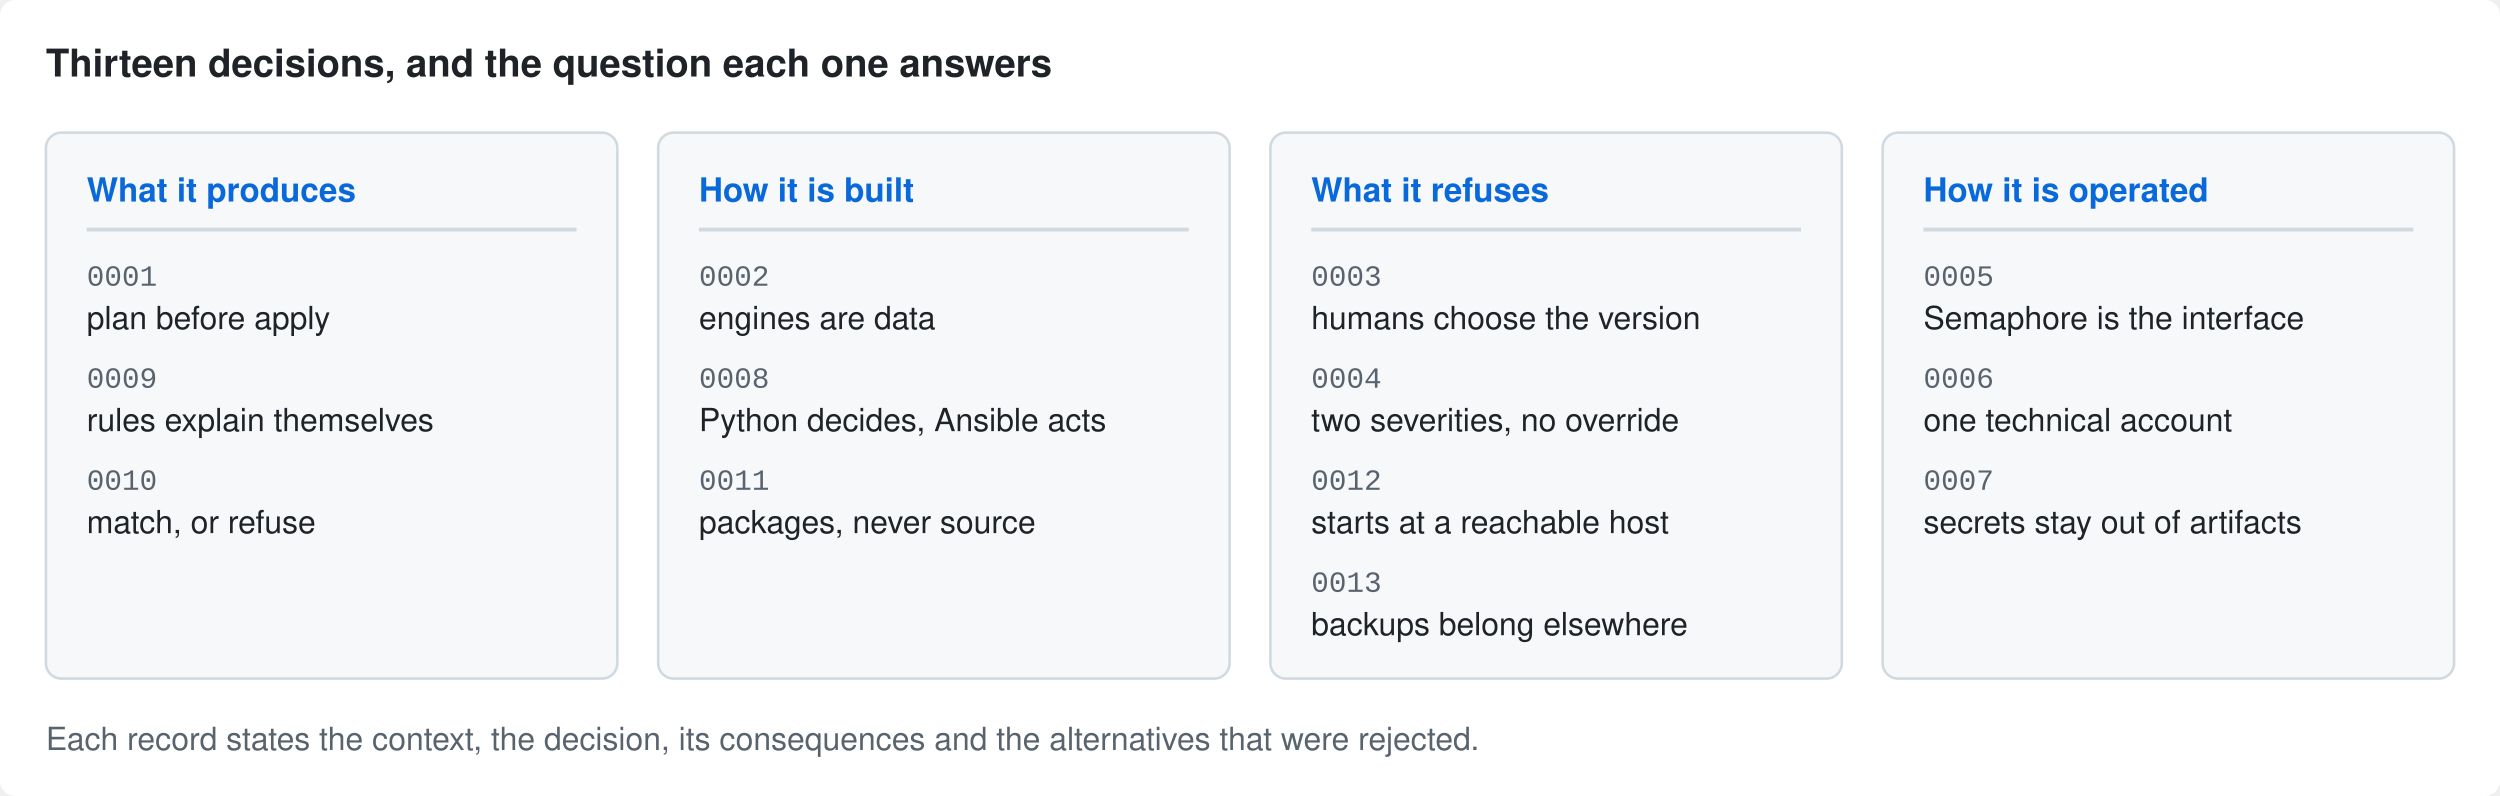
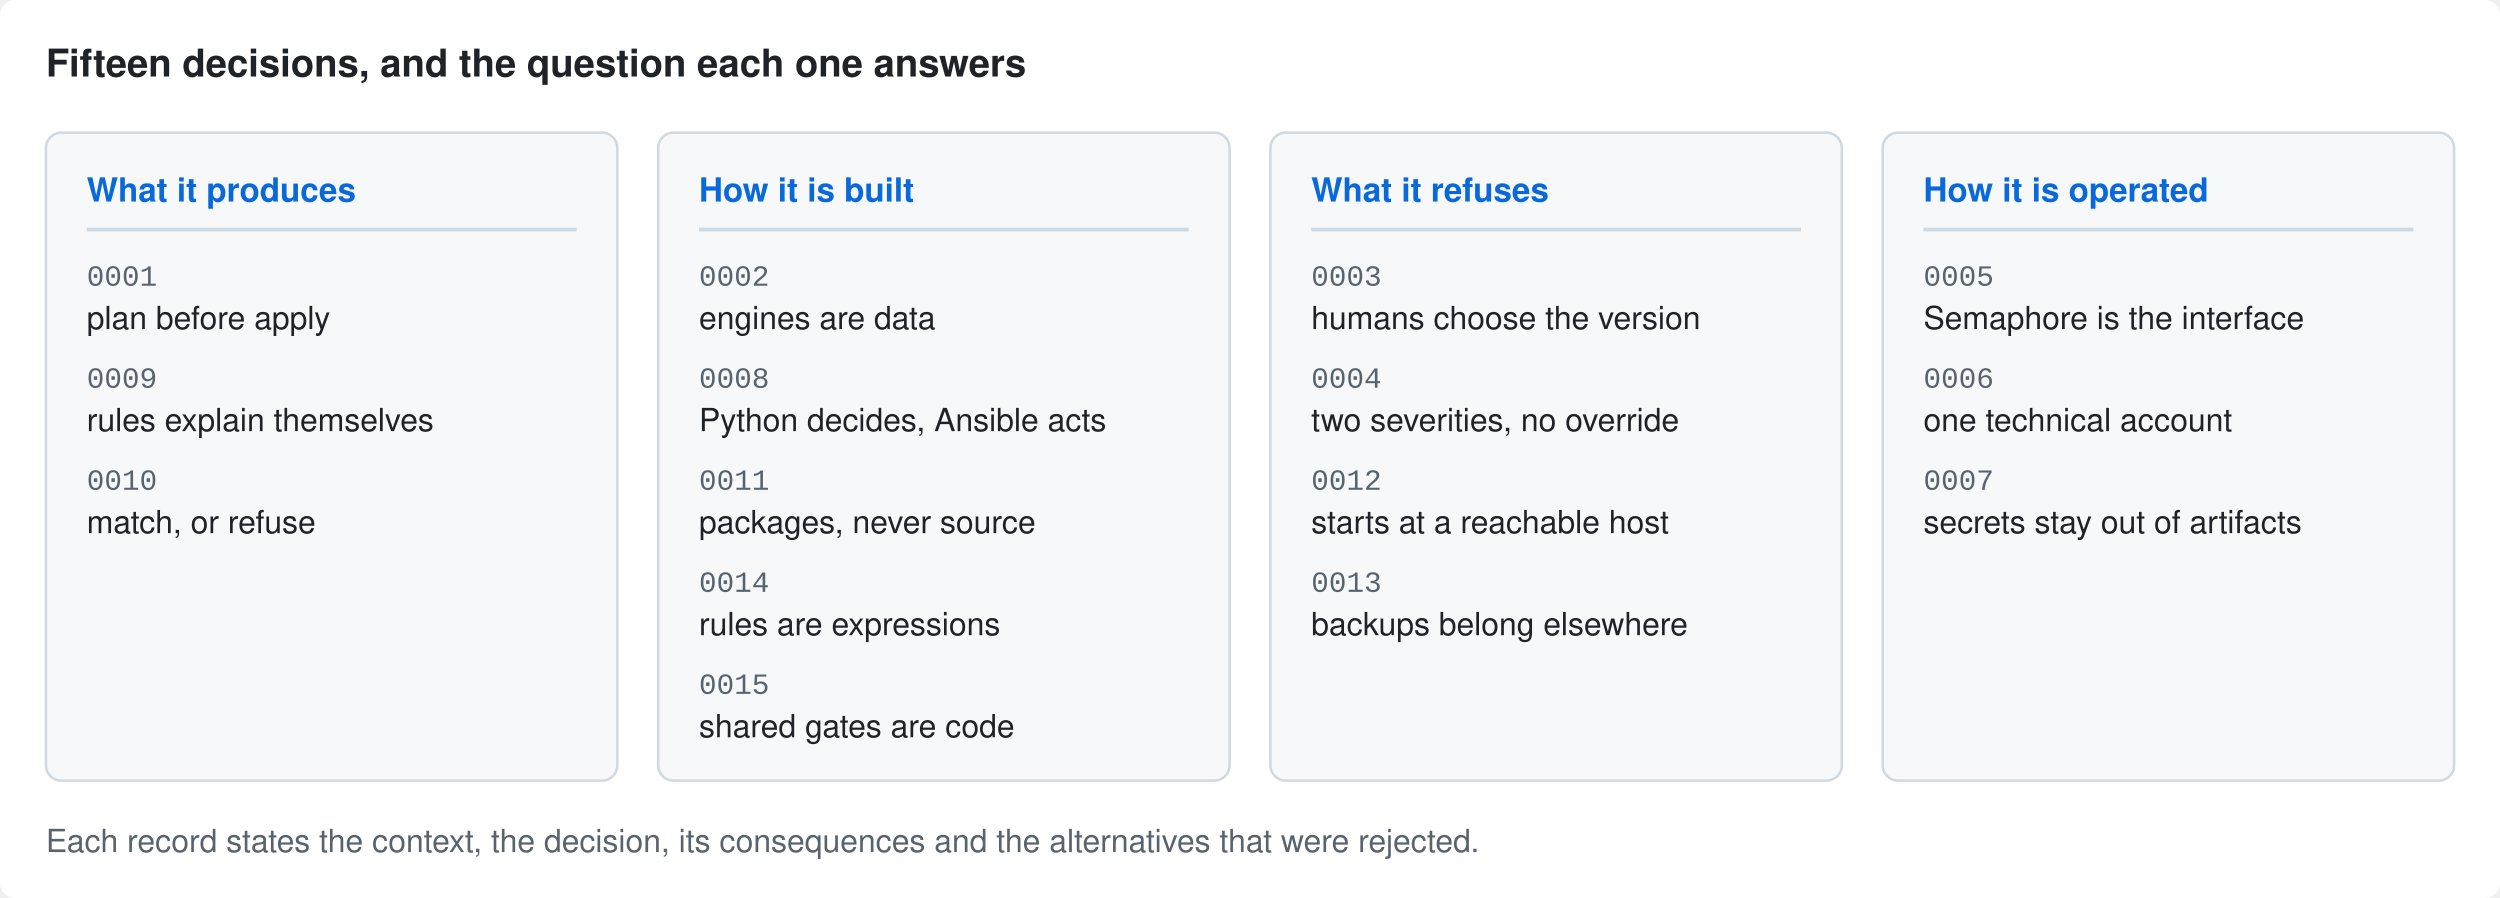
- <svg xmlns="http://www.w3.org/2000/svg" width="980" height="312" viewBox="0 0 980 312" role="img">
+ <svg xmlns="http://www.w3.org/2000/svg" width="980" height="352" viewBox="0 0 980 352" role="img">
  <defs>
    <marker id="arrow" viewBox="0 0 10 10" refX="9" refY="5" markerWidth="6" markerHeight="6" orient="auto">
      <path d="M 0 0 L 10 5 L 0 10 z" fill="context-stroke" />
    </marker>
  </defs>
-   <rect x="0" y="0" width="980" height="312" rx="6" fill="#ffffff" stroke="none" stroke-width="1" />
-   <text x="18.0" y="30" fill="#1f2328" font-family="-apple-system, BlinkMacSystemFont, 'Segoe UI', Helvetica, Arial, sans-serif" font-size="15" font-weight="600" text-anchor="start" letter-spacing="normal" xml:space="preserve">Thirteen decisions, and the question each one answers</text>
-   <rect x="18.0" y="52.0" width="224.0" height="214.0" rx="6" fill="#f6f8fa" stroke="#d1d9e0" stroke-width="1" />
+   <rect x="0" y="0" width="980" height="352" rx="6" fill="#ffffff" stroke="none" stroke-width="1" />
+   <text x="18.0" y="30" fill="#1f2328" font-family="-apple-system, BlinkMacSystemFont, 'Segoe UI', Helvetica, Arial, sans-serif" font-size="15" font-weight="600" text-anchor="start" letter-spacing="normal" xml:space="preserve">Fifteen decisions, and the question each one answers</text>
+   <rect x="18.0" y="52.0" width="224.0" height="254.0" rx="6" fill="#f6f8fa" stroke="#d1d9e0" stroke-width="1" />
  <text x="34.0" y="79.0" fill="#0969da" font-family="-apple-system, BlinkMacSystemFont, 'Segoe UI', Helvetica, Arial, sans-serif" font-size="13" font-weight="600" text-anchor="start" letter-spacing="normal" xml:space="preserve">What it produces</text>
  <line x1="34.0" y1="90.0" x2="226.0" y2="90.0" stroke="#d1d9e0" stroke-width="1.5" />
  <text x="34.0" y="112.0" fill="#59636e" font-family="ui-monospace, SFMono-Regular, Menlo, Consolas, 'Liberation Mono', monospace" font-size="11.5" font-weight="normal" text-anchor="start" letter-spacing="normal" xml:space="preserve">0001</text>
  <text x="34.0" y="129.0" fill="#1f2328" font-family="-apple-system, BlinkMacSystemFont, 'Segoe UI', Helvetica, Arial, sans-serif" font-size="12.5" font-weight="normal" text-anchor="start" letter-spacing="normal" xml:space="preserve">plan before apply</text>
  <text x="34.0" y="152.0" fill="#59636e" font-family="ui-monospace, SFMono-Regular, Menlo, Consolas, 'Liberation Mono', monospace" font-size="11.5" font-weight="normal" text-anchor="start" letter-spacing="normal" xml:space="preserve">0009</text>
  <text x="34.0" y="169.0" fill="#1f2328" font-family="-apple-system, BlinkMacSystemFont, 'Segoe UI', Helvetica, Arial, sans-serif" font-size="12.5" font-weight="normal" text-anchor="start" letter-spacing="normal" xml:space="preserve">rules explain themselves</text>
  <text x="34.0" y="192.0" fill="#59636e" font-family="ui-monospace, SFMono-Regular, Menlo, Consolas, 'Liberation Mono', monospace" font-size="11.5" font-weight="normal" text-anchor="start" letter-spacing="normal" xml:space="preserve">0010</text>
  <text x="34.0" y="209.0" fill="#1f2328" font-family="-apple-system, BlinkMacSystemFont, 'Segoe UI', Helvetica, Arial, sans-serif" font-size="12.5" font-weight="normal" text-anchor="start" letter-spacing="normal" xml:space="preserve">match, or refuse</text>
-   <rect x="258.0" y="52.0" width="224.0" height="214.0" rx="6" fill="#f6f8fa" stroke="#d1d9e0" stroke-width="1" />
+   <rect x="258.0" y="52.0" width="224.0" height="254.0" rx="6" fill="#f6f8fa" stroke="#d1d9e0" stroke-width="1" />
  <text x="274.0" y="79.0" fill="#0969da" font-family="-apple-system, BlinkMacSystemFont, 'Segoe UI', Helvetica, Arial, sans-serif" font-size="13" font-weight="600" text-anchor="start" letter-spacing="normal" xml:space="preserve">How it is built</text>
  <line x1="274.0" y1="90.0" x2="466.0" y2="90.0" stroke="#d1d9e0" stroke-width="1.5" />
  <text x="274.0" y="112.0" fill="#59636e" font-family="ui-monospace, SFMono-Regular, Menlo, Consolas, 'Liberation Mono', monospace" font-size="11.5" font-weight="normal" text-anchor="start" letter-spacing="normal" xml:space="preserve">0002</text>
  <text x="274.0" y="129.0" fill="#1f2328" font-family="-apple-system, BlinkMacSystemFont, 'Segoe UI', Helvetica, Arial, sans-serif" font-size="12.5" font-weight="normal" text-anchor="start" letter-spacing="normal" xml:space="preserve">engines are data</text>
  <text x="274.0" y="152.0" fill="#59636e" font-family="ui-monospace, SFMono-Regular, Menlo, Consolas, 'Liberation Mono', monospace" font-size="11.5" font-weight="normal" text-anchor="start" letter-spacing="normal" xml:space="preserve">0008</text>
  <text x="274.0" y="169.0" fill="#1f2328" font-family="-apple-system, BlinkMacSystemFont, 'Segoe UI', Helvetica, Arial, sans-serif" font-size="12.5" font-weight="normal" text-anchor="start" letter-spacing="normal" xml:space="preserve">Python decides, Ansible acts</text>
  <text x="274.0" y="192.0" fill="#59636e" font-family="ui-monospace, SFMono-Regular, Menlo, Consolas, 'Liberation Mono', monospace" font-size="11.5" font-weight="normal" text-anchor="start" letter-spacing="normal" xml:space="preserve">0011</text>
  <text x="274.0" y="209.0" fill="#1f2328" font-family="-apple-system, BlinkMacSystemFont, 'Segoe UI', Helvetica, Arial, sans-serif" font-size="12.5" font-weight="normal" text-anchor="start" letter-spacing="normal" xml:space="preserve">packages, never source</text>
-   <rect x="498.0" y="52.0" width="224.0" height="214.0" rx="6" fill="#f6f8fa" stroke="#d1d9e0" stroke-width="1" />
+   <text x="274.0" y="232.0" fill="#59636e" font-family="ui-monospace, SFMono-Regular, Menlo, Consolas, 'Liberation Mono', monospace" font-size="11.5" font-weight="normal" text-anchor="start" letter-spacing="normal" xml:space="preserve">0014</text>
+   <text x="274.0" y="249.0" fill="#1f2328" font-family="-apple-system, BlinkMacSystemFont, 'Segoe UI', Helvetica, Arial, sans-serif" font-size="12.5" font-weight="normal" text-anchor="start" letter-spacing="normal" xml:space="preserve">rules are expressions</text>
+   <text x="274.0" y="272.0" fill="#59636e" font-family="ui-monospace, SFMono-Regular, Menlo, Consolas, 'Liberation Mono', monospace" font-size="11.5" font-weight="normal" text-anchor="start" letter-spacing="normal" xml:space="preserve">0015</text>
+   <text x="274.0" y="289.0" fill="#1f2328" font-family="-apple-system, BlinkMacSystemFont, 'Segoe UI', Helvetica, Arial, sans-serif" font-size="12.5" font-weight="normal" text-anchor="start" letter-spacing="normal" xml:space="preserve">shared gates are code</text>
+   <rect x="498.0" y="52.0" width="224.0" height="254.0" rx="6" fill="#f6f8fa" stroke="#d1d9e0" stroke-width="1" />
  <text x="514.0" y="79.0" fill="#0969da" font-family="-apple-system, BlinkMacSystemFont, 'Segoe UI', Helvetica, Arial, sans-serif" font-size="13" font-weight="600" text-anchor="start" letter-spacing="normal" xml:space="preserve">What it refuses</text>
  <line x1="514.0" y1="90.0" x2="706.0" y2="90.0" stroke="#d1d9e0" stroke-width="1.5" />
  <text x="514.0" y="112.0" fill="#59636e" font-family="ui-monospace, SFMono-Regular, Menlo, Consolas, 'Liberation Mono', monospace" font-size="11.5" font-weight="normal" text-anchor="start" letter-spacing="normal" xml:space="preserve">0003</text>
  <text x="514.0" y="129.0" fill="#1f2328" font-family="-apple-system, BlinkMacSystemFont, 'Segoe UI', Helvetica, Arial, sans-serif" font-size="12.5" font-weight="normal" text-anchor="start" letter-spacing="normal" xml:space="preserve">humans choose the version</text>
  <text x="514.0" y="152.0" fill="#59636e" font-family="ui-monospace, SFMono-Regular, Menlo, Consolas, 'Liberation Mono', monospace" font-size="11.5" font-weight="normal" text-anchor="start" letter-spacing="normal" xml:space="preserve">0004</text>
  <text x="514.0" y="169.0" fill="#1f2328" font-family="-apple-system, BlinkMacSystemFont, 'Segoe UI', Helvetica, Arial, sans-serif" font-size="12.5" font-weight="normal" text-anchor="start" letter-spacing="normal" xml:space="preserve">two severities, no override</text>
  <text x="514.0" y="192.0" fill="#59636e" font-family="ui-monospace, SFMono-Regular, Menlo, Consolas, 'Liberation Mono', monospace" font-size="11.5" font-weight="normal" text-anchor="start" letter-spacing="normal" xml:space="preserve">0012</text>
  <text x="514.0" y="209.0" fill="#1f2328" font-family="-apple-system, BlinkMacSystemFont, 'Segoe UI', Helvetica, Arial, sans-serif" font-size="12.5" font-weight="normal" text-anchor="start" letter-spacing="normal" xml:space="preserve">starts at a reachable host</text>
  <text x="514.0" y="232.0" fill="#59636e" font-family="ui-monospace, SFMono-Regular, Menlo, Consolas, 'Liberation Mono', monospace" font-size="11.5" font-weight="normal" text-anchor="start" letter-spacing="normal" xml:space="preserve">0013</text>
  <text x="514.0" y="249.0" fill="#1f2328" font-family="-apple-system, BlinkMacSystemFont, 'Segoe UI', Helvetica, Arial, sans-serif" font-size="12.5" font-weight="normal" text-anchor="start" letter-spacing="normal" xml:space="preserve">backups belong elsewhere</text>
-   <rect x="738.0" y="52.0" width="224.0" height="214.0" rx="6" fill="#f6f8fa" stroke="#d1d9e0" stroke-width="1" />
+   <rect x="738.0" y="52.0" width="224.0" height="254.0" rx="6" fill="#f6f8fa" stroke="#d1d9e0" stroke-width="1" />
  <text x="754.0" y="79.0" fill="#0969da" font-family="-apple-system, BlinkMacSystemFont, 'Segoe UI', Helvetica, Arial, sans-serif" font-size="13" font-weight="600" text-anchor="start" letter-spacing="normal" xml:space="preserve">How it is operated</text>
  <line x1="754.0" y1="90.0" x2="946.0" y2="90.0" stroke="#d1d9e0" stroke-width="1.5" />
  <text x="754.0" y="112.0" fill="#59636e" font-family="ui-monospace, SFMono-Regular, Menlo, Consolas, 'Liberation Mono', monospace" font-size="11.5" font-weight="normal" text-anchor="start" letter-spacing="normal" xml:space="preserve">0005</text>
  <text x="754.0" y="129.0" fill="#1f2328" font-family="-apple-system, BlinkMacSystemFont, 'Segoe UI', Helvetica, Arial, sans-serif" font-size="12.5" font-weight="normal" text-anchor="start" letter-spacing="normal" xml:space="preserve">Semaphore is the interface</text>
  <text x="754.0" y="152.0" fill="#59636e" font-family="ui-monospace, SFMono-Regular, Menlo, Consolas, 'Liberation Mono', monospace" font-size="11.5" font-weight="normal" text-anchor="start" letter-spacing="normal" xml:space="preserve">0006</text>
  <text x="754.0" y="169.0" fill="#1f2328" font-family="-apple-system, BlinkMacSystemFont, 'Segoe UI', Helvetica, Arial, sans-serif" font-size="12.5" font-weight="normal" text-anchor="start" letter-spacing="normal" xml:space="preserve">one technical account</text>
  <text x="754.0" y="192.0" fill="#59636e" font-family="ui-monospace, SFMono-Regular, Menlo, Consolas, 'Liberation Mono', monospace" font-size="11.5" font-weight="normal" text-anchor="start" letter-spacing="normal" xml:space="preserve">0007</text>
  <text x="754.0" y="209.0" fill="#1f2328" font-family="-apple-system, BlinkMacSystemFont, 'Segoe UI', Helvetica, Arial, sans-serif" font-size="12.5" font-weight="normal" text-anchor="start" letter-spacing="normal" xml:space="preserve">secrets stay out of artifacts</text>
-   <text x="18.0" y="294" fill="#59636e" font-family="-apple-system, BlinkMacSystemFont, 'Segoe UI', Helvetica, Arial, sans-serif" font-size="12.5" font-weight="normal" text-anchor="start" letter-spacing="normal" xml:space="preserve">Each record states the context, the decision, its consequences and the alternatives that were rejected.</text>
+   <text x="18.0" y="334" fill="#59636e" font-family="-apple-system, BlinkMacSystemFont, 'Segoe UI', Helvetica, Arial, sans-serif" font-size="12.5" font-weight="normal" text-anchor="start" letter-spacing="normal" xml:space="preserve">Each record states the context, the decision, its consequences and the alternatives that were rejected.</text>
</svg>
